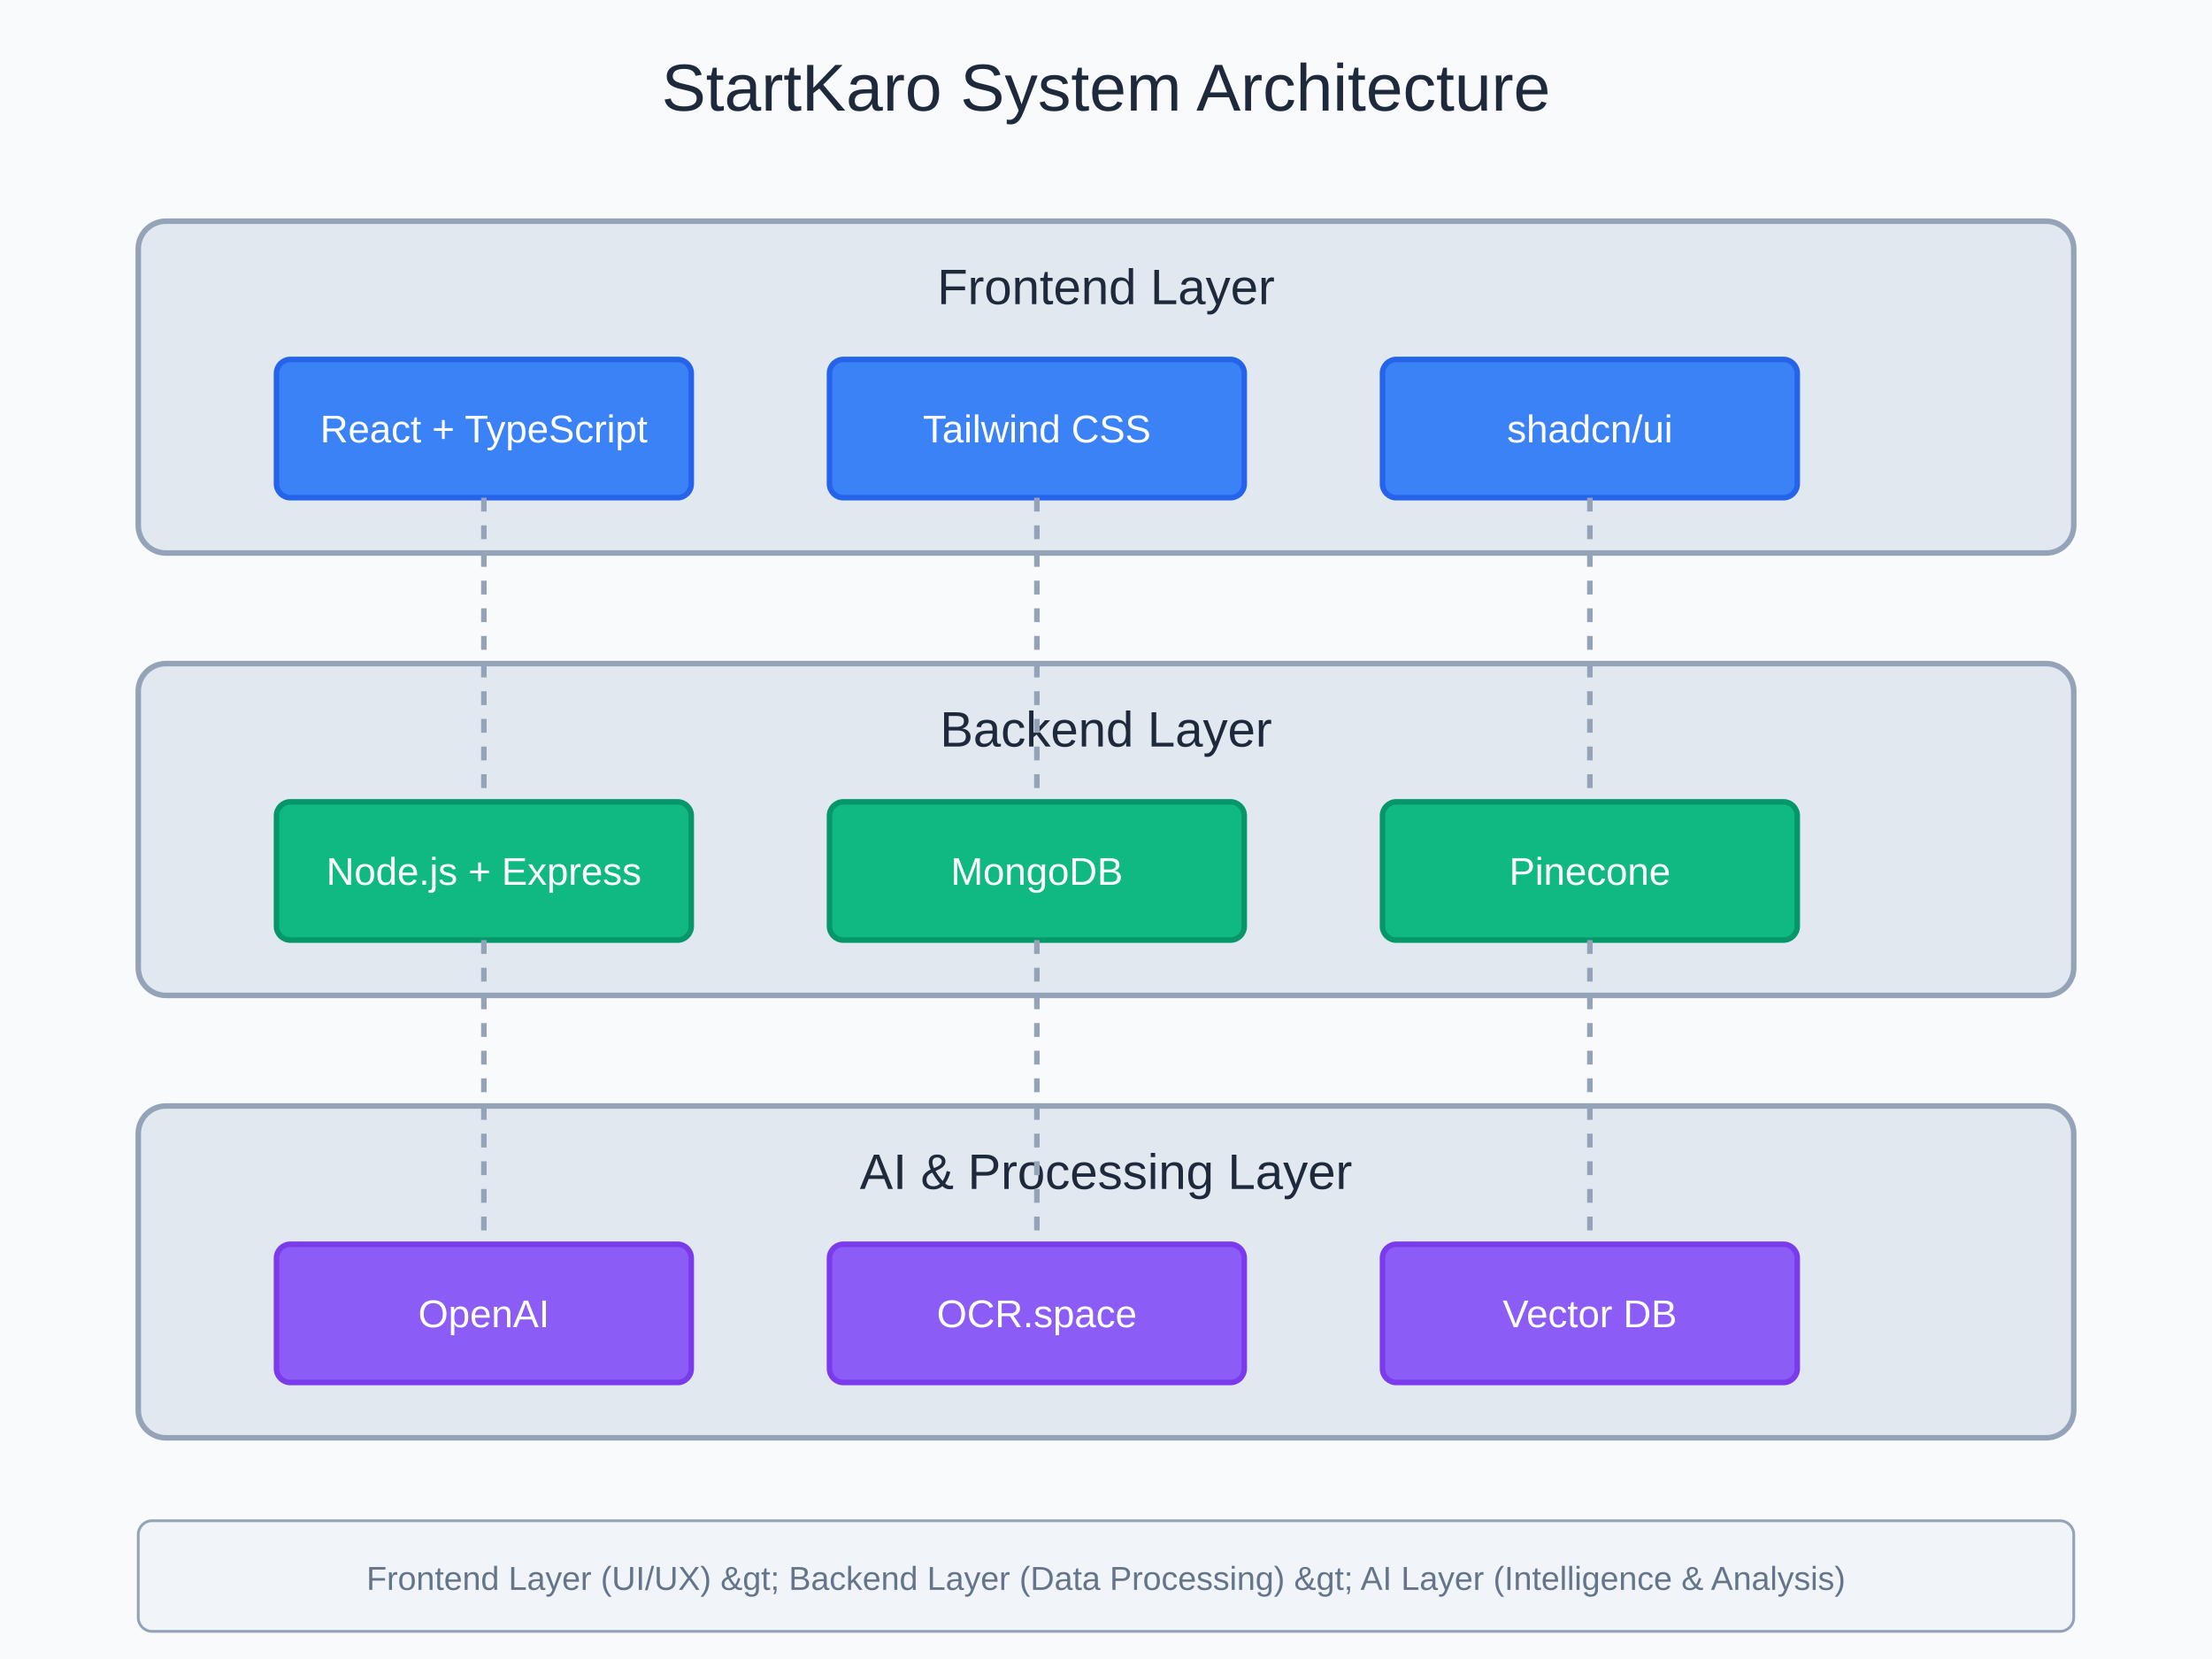
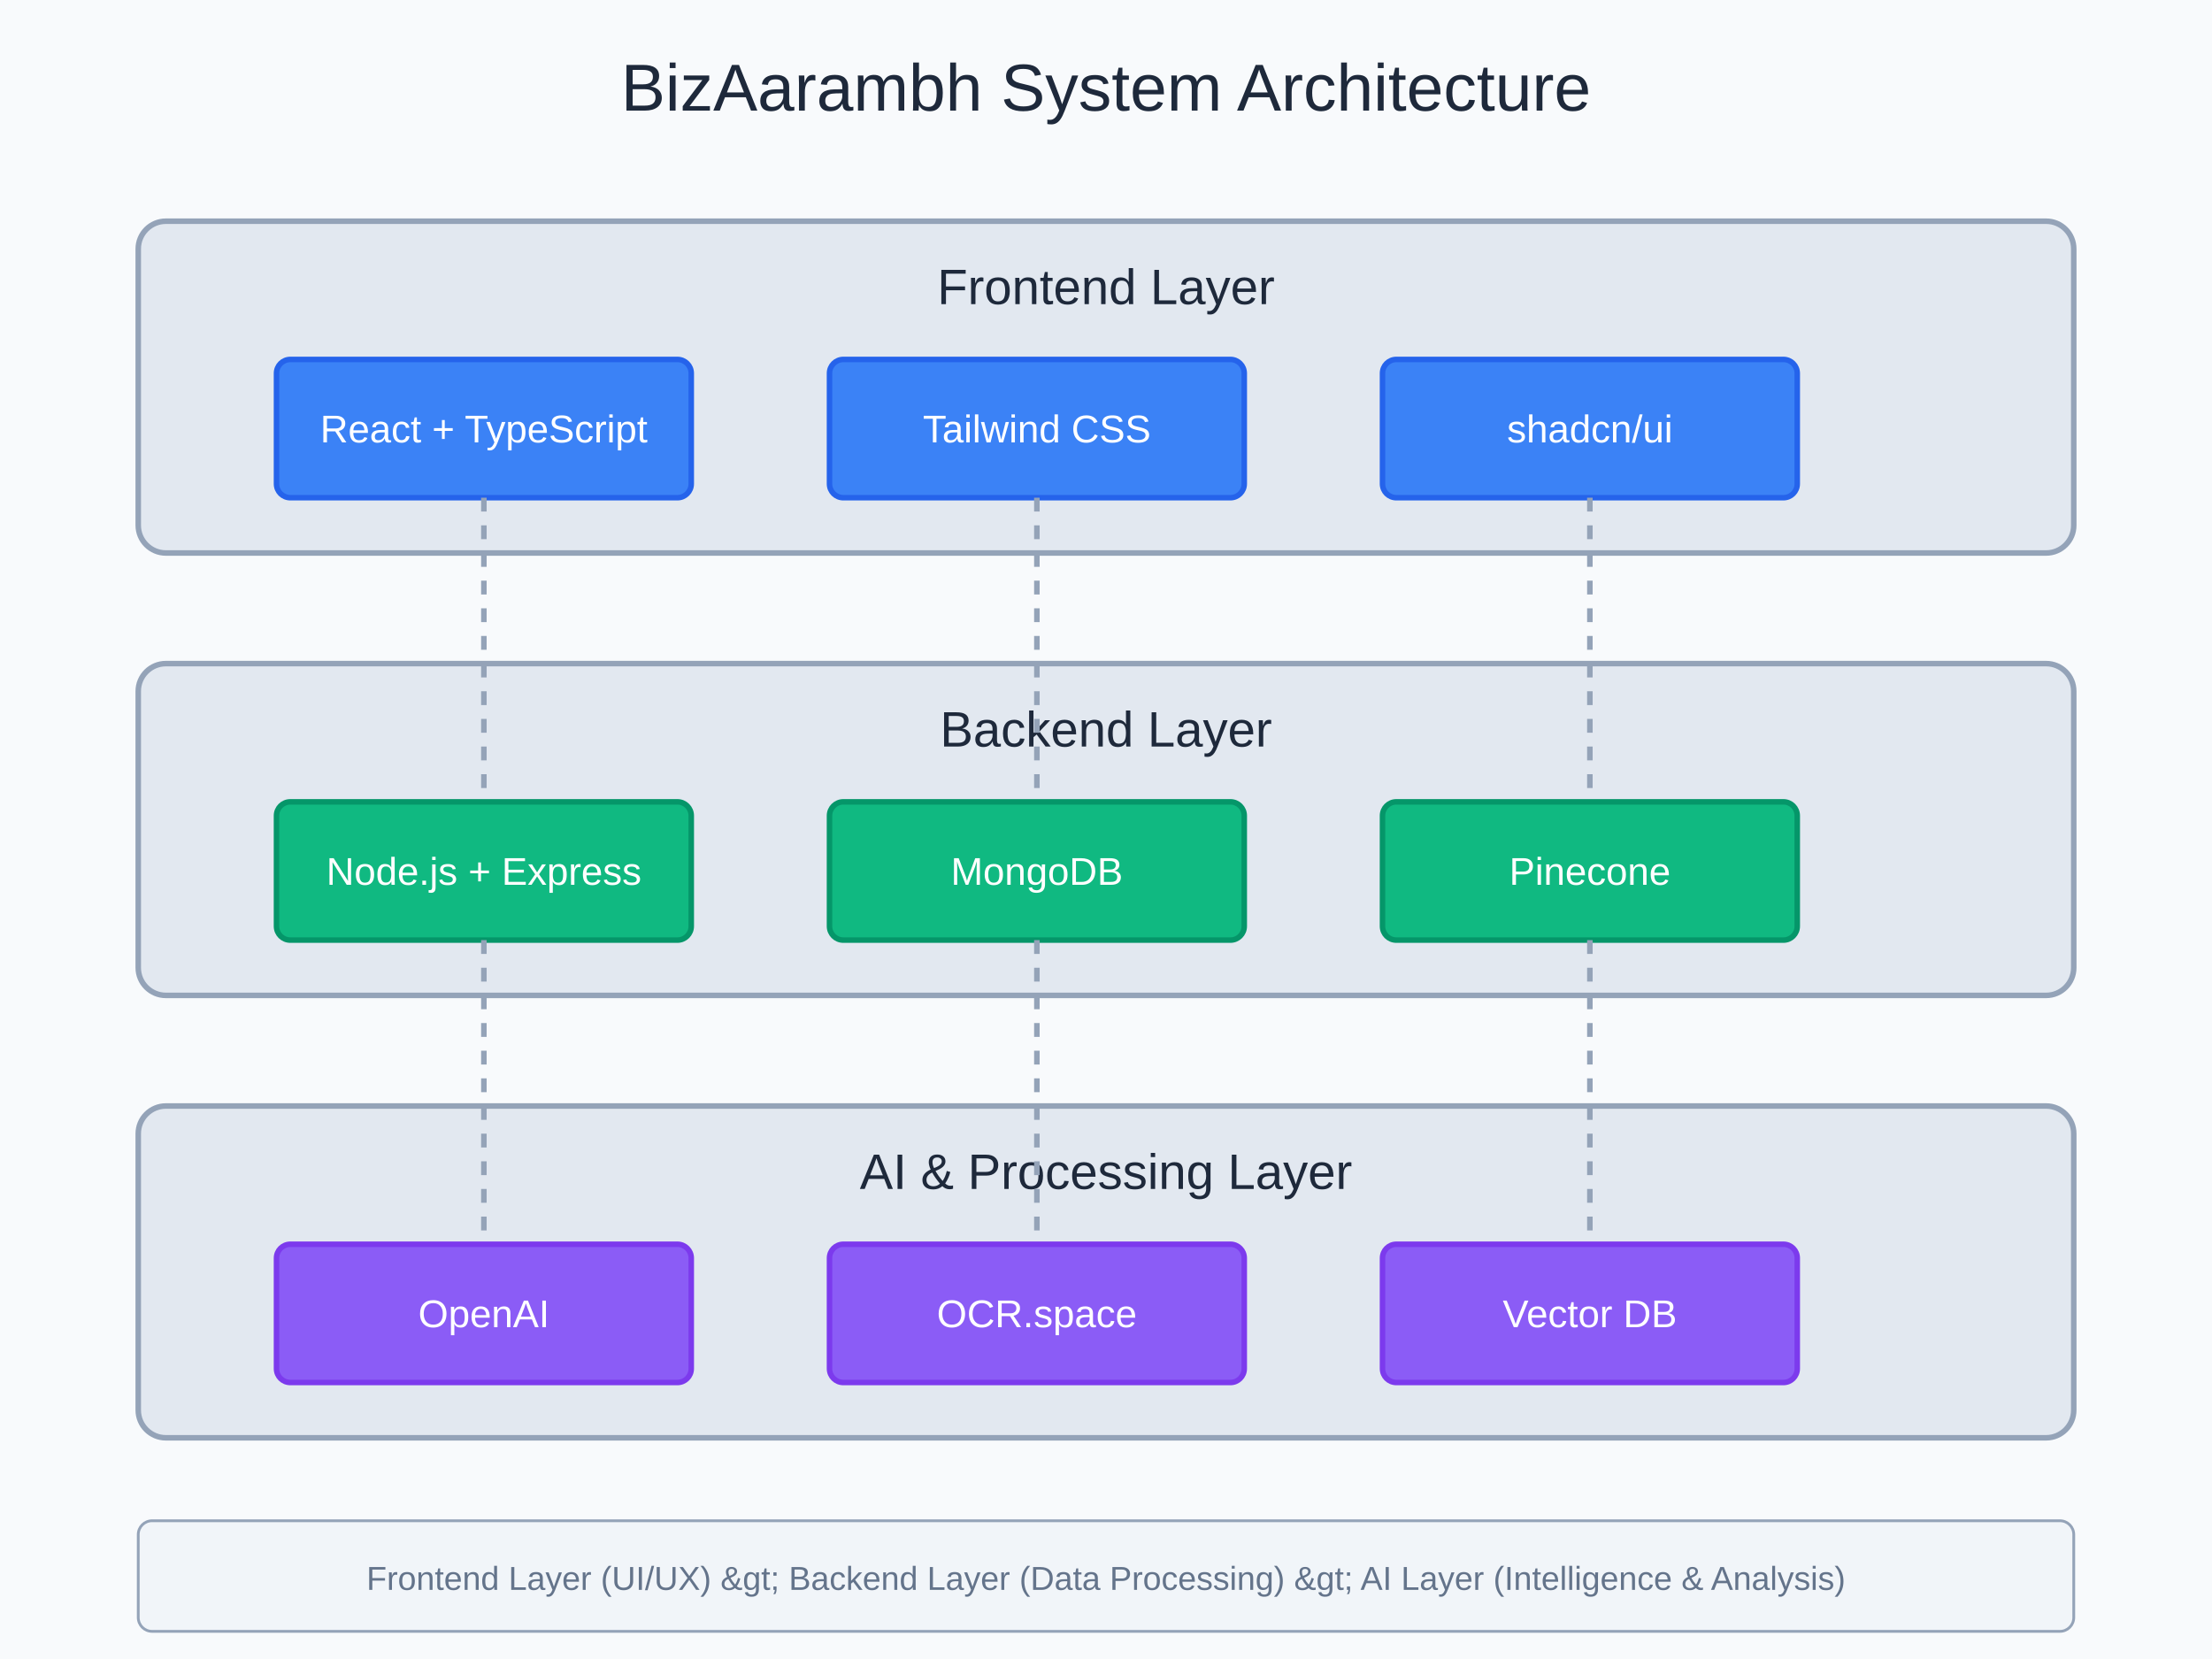
<svg xmlns="http://www.w3.org/2000/svg" width="800" height="600" viewBox="0 0 800 600">
  <rect width="800" height="600" fill="#f8fafc" />
-   <text x="400" y="40" font-family="Arial" font-size="24" text-anchor="middle" fill="#1e293b">StartKaro System Architecture</text>
+   <text x="400" y="40" font-family="Arial" font-size="24" text-anchor="middle" fill="#1e293b">BizAarambh System Architecture</text>
  <rect x="50" y="80" width="700" height="120" rx="10" fill="#e2e8f0" stroke="#94a3b8" stroke-width="2" />
  <text x="400" y="110" font-family="Arial" font-size="18" text-anchor="middle" fill="#1e293b">Frontend Layer</text>
  <rect x="100" y="130" width="150" height="50" rx="5" fill="#3b82f6" stroke="#2563eb" stroke-width="2" />
  <text x="175" y="160" font-family="Arial" font-size="14" text-anchor="middle" fill="white">React + TypeScript</text>
  <rect x="300" y="130" width="150" height="50" rx="5" fill="#3b82f6" stroke="#2563eb" stroke-width="2" />
  <text x="375" y="160" font-family="Arial" font-size="14" text-anchor="middle" fill="white">Tailwind CSS</text>
  <rect x="500" y="130" width="150" height="50" rx="5" fill="#3b82f6" stroke="#2563eb" stroke-width="2" />
  <text x="575" y="160" font-family="Arial" font-size="14" text-anchor="middle" fill="white">shadcn/ui</text>
  <rect x="50" y="240" width="700" height="120" rx="10" fill="#e2e8f0" stroke="#94a3b8" stroke-width="2" />
  <text x="400" y="270" font-family="Arial" font-size="18" text-anchor="middle" fill="#1e293b">Backend Layer</text>
  <rect x="100" y="290" width="150" height="50" rx="5" fill="#10b981" stroke="#059669" stroke-width="2" />
  <text x="175" y="320" font-family="Arial" font-size="14" text-anchor="middle" fill="white">Node.js + Express</text>
  <rect x="300" y="290" width="150" height="50" rx="5" fill="#10b981" stroke="#059669" stroke-width="2" />
  <text x="375" y="320" font-family="Arial" font-size="14" text-anchor="middle" fill="white">MongoDB</text>
  <rect x="500" y="290" width="150" height="50" rx="5" fill="#10b981" stroke="#059669" stroke-width="2" />
  <text x="575" y="320" font-family="Arial" font-size="14" text-anchor="middle" fill="white">Pinecone</text>
  <rect x="50" y="400" width="700" height="120" rx="10" fill="#e2e8f0" stroke="#94a3b8" stroke-width="2" />
  <text x="400" y="430" font-family="Arial" font-size="18" text-anchor="middle" fill="#1e293b">AI &amp; Processing Layer</text>
  <rect x="100" y="450" width="150" height="50" rx="5" fill="#8b5cf6" stroke="#7c3aed" stroke-width="2" />
  <text x="175" y="480" font-family="Arial" font-size="14" text-anchor="middle" fill="white">OpenAI</text>
  <rect x="300" y="450" width="150" height="50" rx="5" fill="#8b5cf6" stroke="#7c3aed" stroke-width="2" />
  <text x="375" y="480" font-family="Arial" font-size="14" text-anchor="middle" fill="white">OCR.space</text>
  <rect x="500" y="450" width="150" height="50" rx="5" fill="#8b5cf6" stroke="#7c3aed" stroke-width="2" />
  <text x="575" y="480" font-family="Arial" font-size="14" text-anchor="middle" fill="white">Vector DB</text>
  <path d="M175 180 L175 290" stroke="#94a3b8" stroke-width="2" stroke-dasharray="5,5" />
  <path d="M375 180 L375 290" stroke="#94a3b8" stroke-width="2" stroke-dasharray="5,5" />
  <path d="M575 180 L575 290" stroke="#94a3b8" stroke-width="2" stroke-dasharray="5,5" />
  <path d="M175 340 L175 450" stroke="#94a3b8" stroke-width="2" stroke-dasharray="5,5" />
  <path d="M375 340 L375 450" stroke="#94a3b8" stroke-width="2" stroke-dasharray="5,5" />
  <path d="M575 340 L575 450" stroke="#94a3b8" stroke-width="2" stroke-dasharray="5,5" />
  <rect x="50" y="550" width="700" height="40" rx="5" fill="#f1f5f9" stroke="#94a3b8" stroke-width="1" />
  <text x="400" y="575" font-family="Arial" font-size="12" text-anchor="middle" fill="#64748b">
        Frontend Layer (UI/UX) &amp;gt; Backend Layer (Data Processing) &amp;gt; AI Layer (Intelligence &amp; Analysis)
    </text>
</svg>
